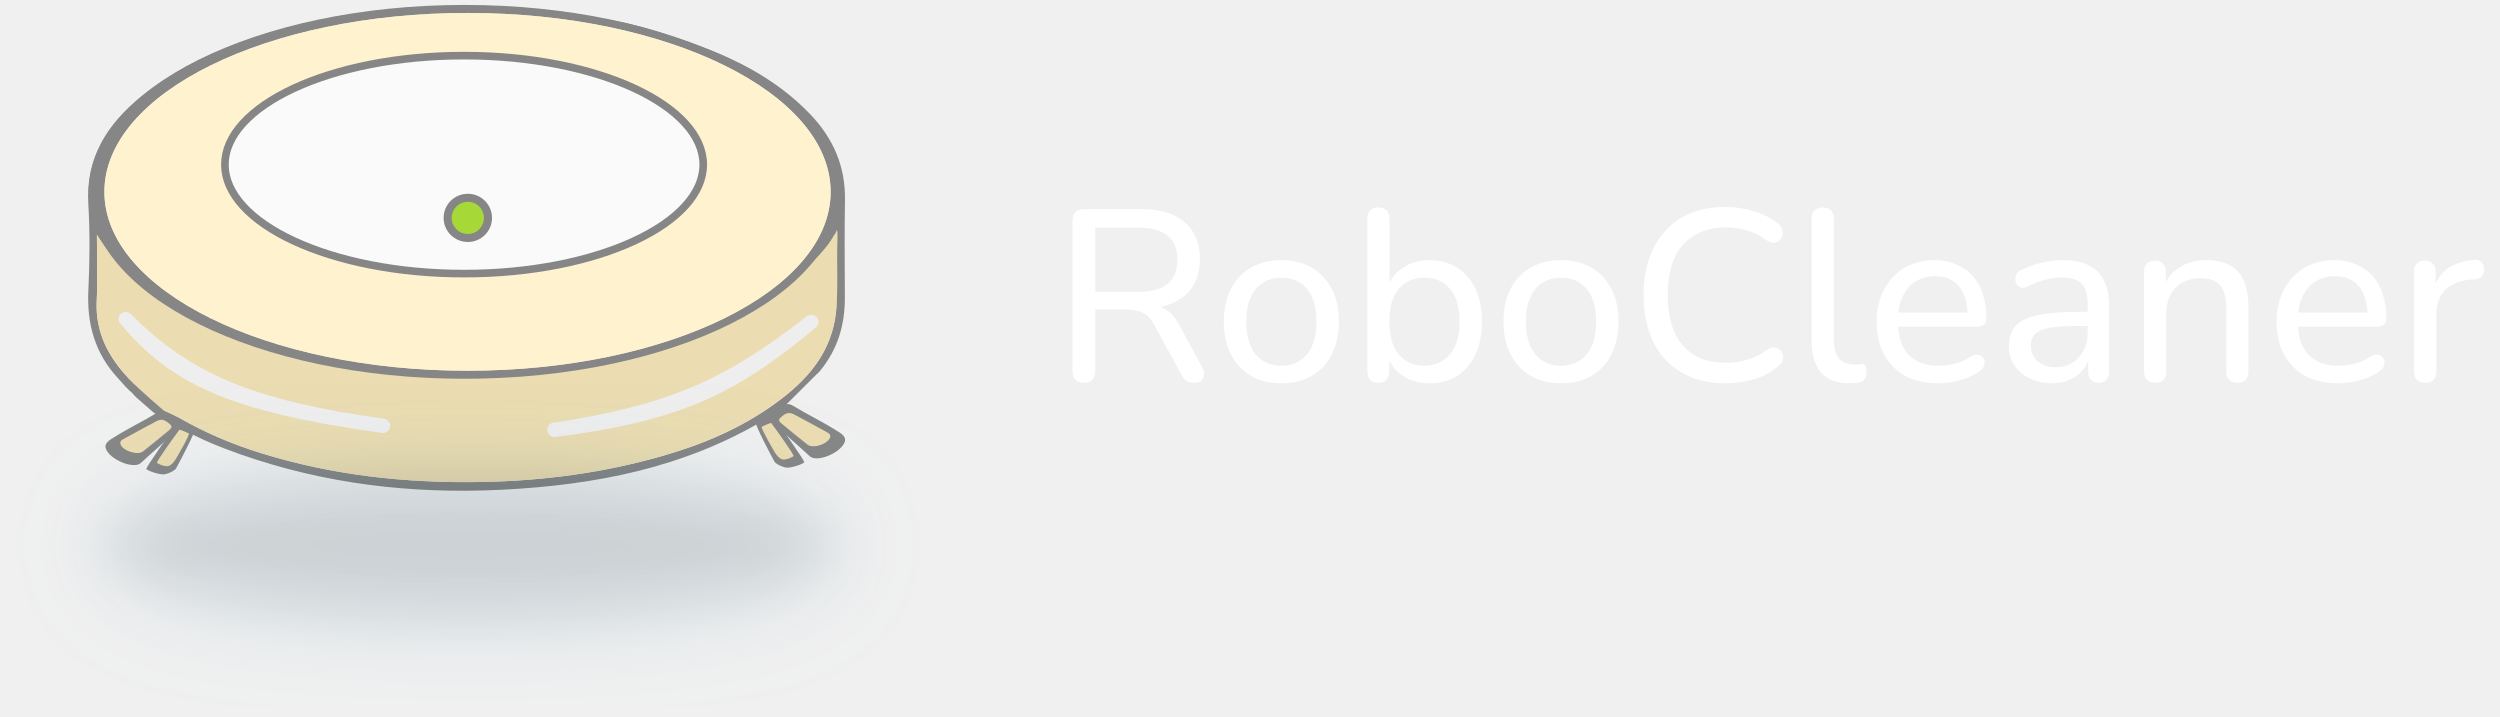
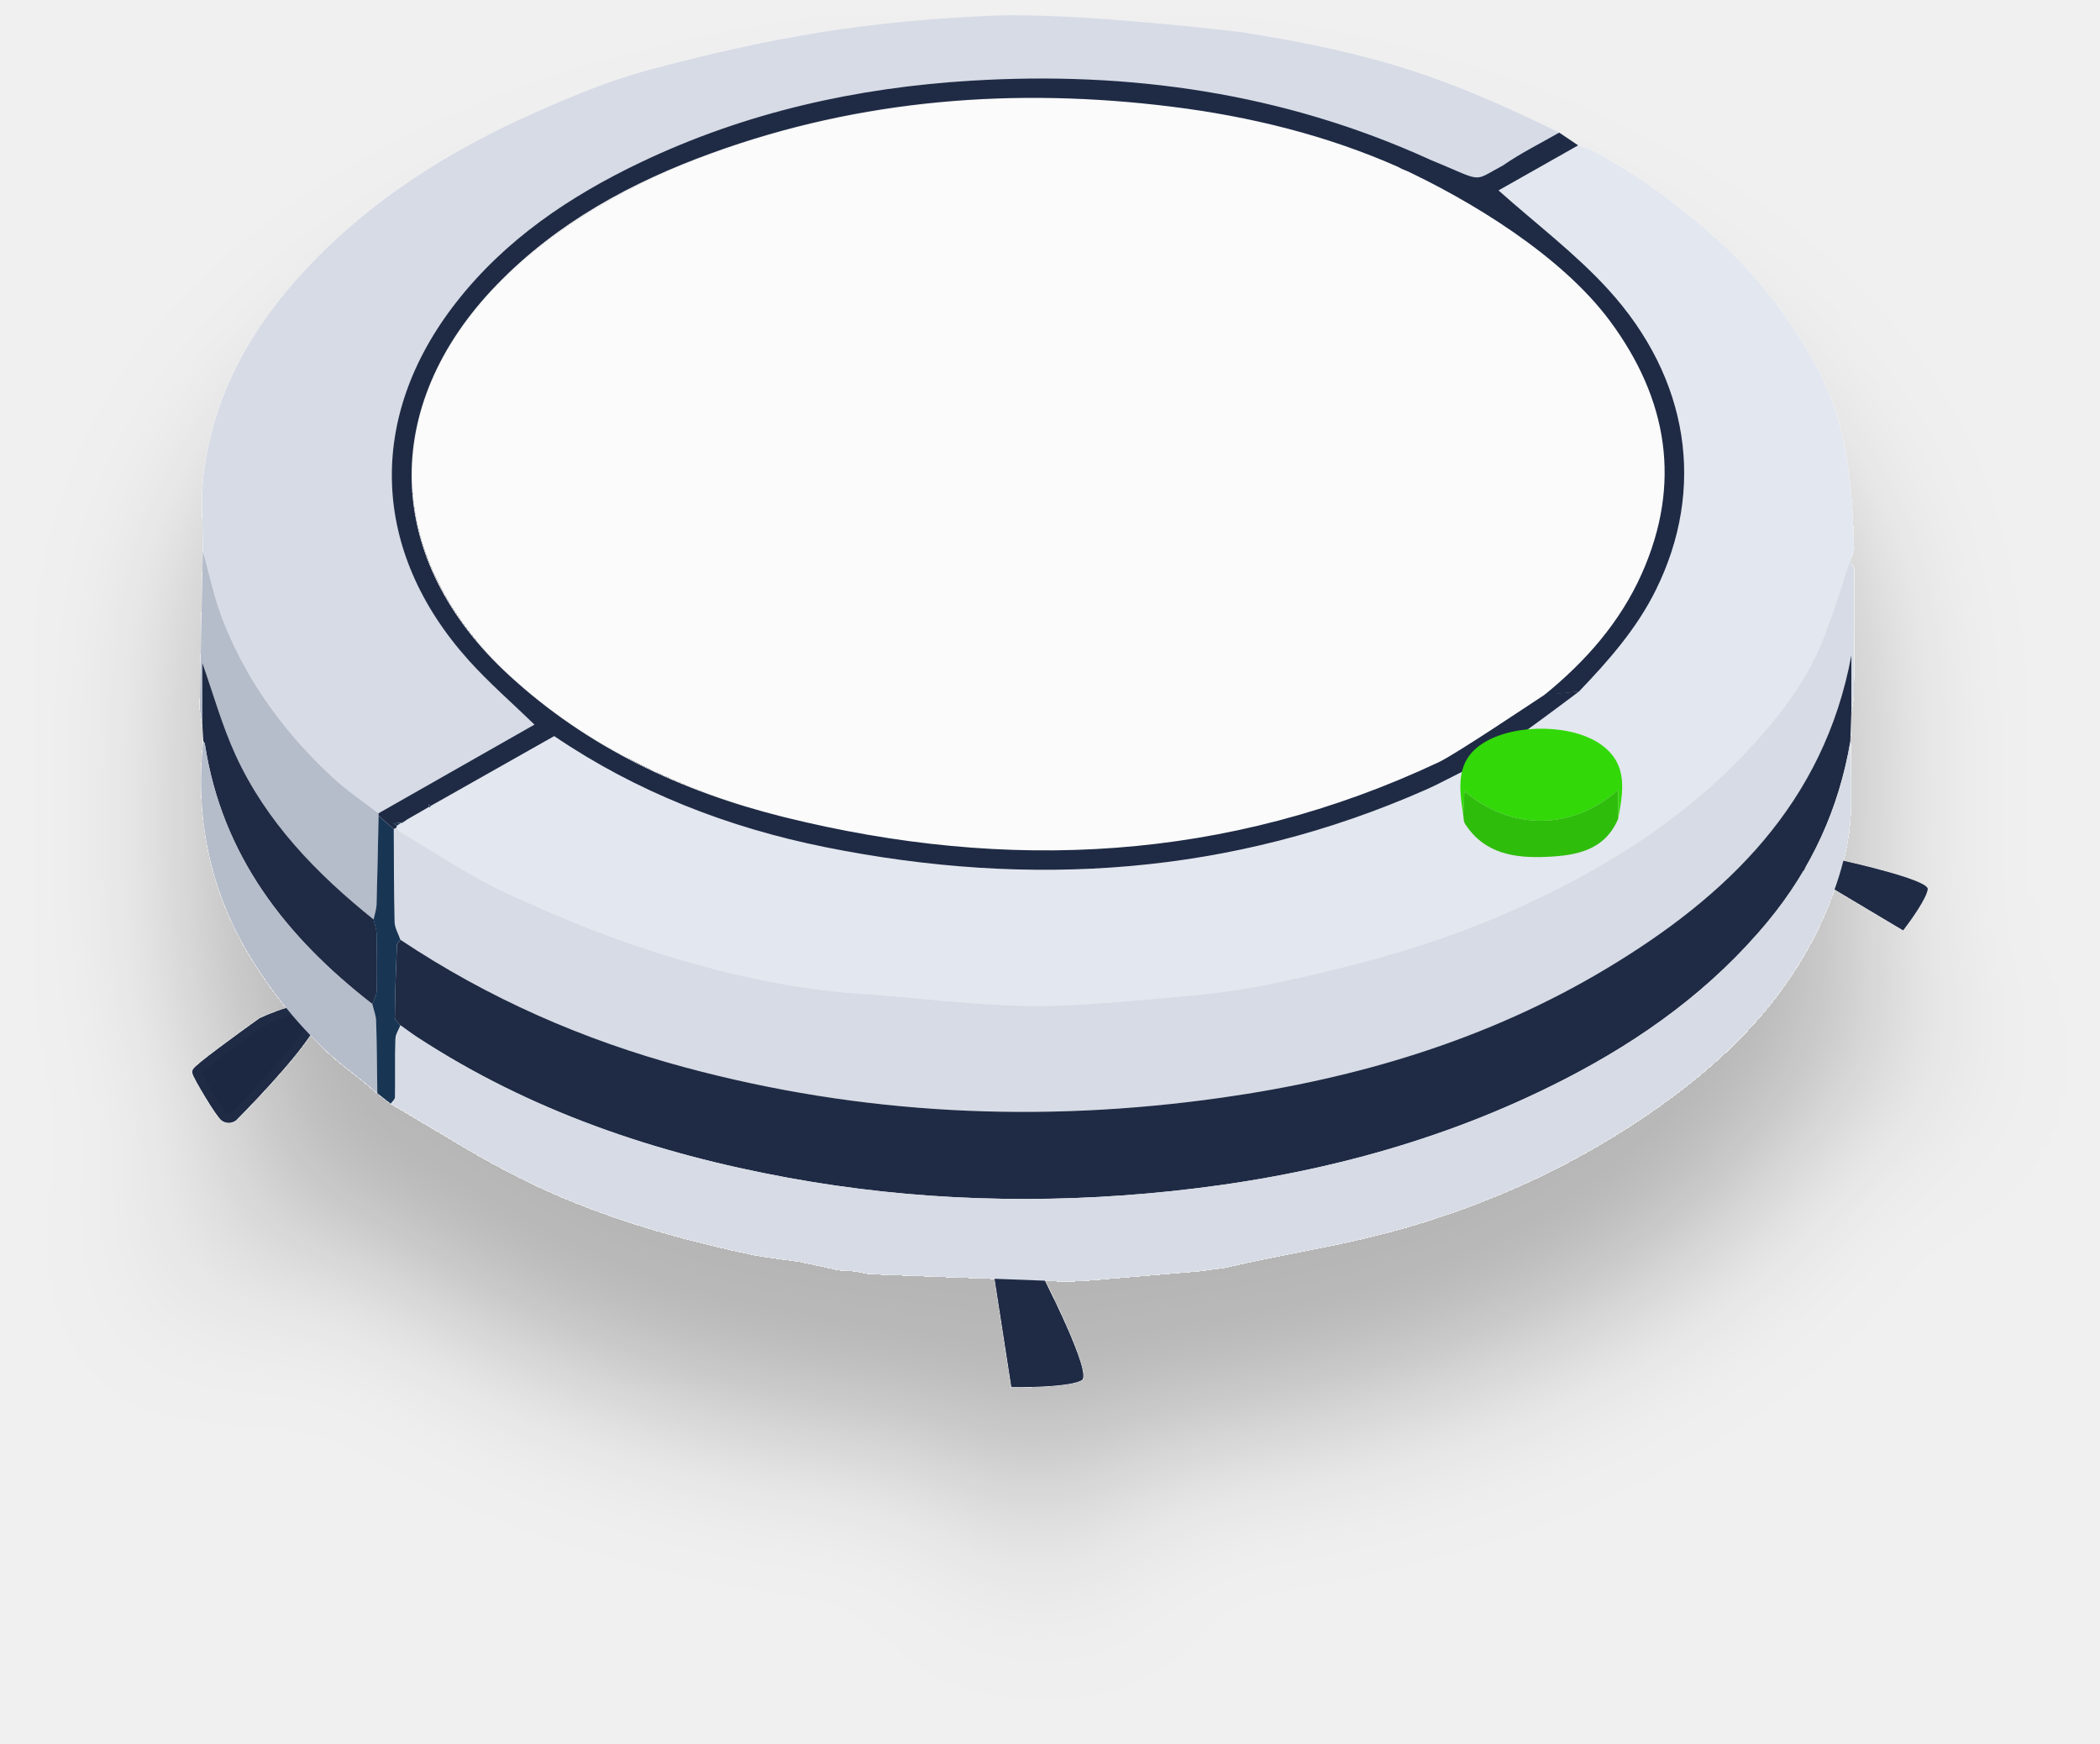
- <svg xmlns="http://www.w3.org/2000/svg" width="164" height="47" viewBox="0 0 164 47" fill="none">
-   <path d="M71.096 25.112C70.861 25.112 70.68 25.048 70.552 24.92C70.424 24.781 70.36 24.589 70.36 24.344V14.472C70.36 14.227 70.424 14.04 70.552 13.912C70.691 13.784 70.877 13.72 71.112 13.72H74.92C76.136 13.72 77.069 14.008 77.72 14.584C78.381 15.149 78.712 15.955 78.712 17C78.712 17.683 78.563 18.269 78.264 18.76C77.965 19.24 77.533 19.608 76.968 19.864C76.403 20.12 75.72 20.248 74.92 20.248L75.08 20.024H75.432C75.859 20.024 76.227 20.131 76.536 20.344C76.856 20.557 77.139 20.899 77.384 21.368L78.856 24.072C78.952 24.243 78.995 24.408 78.984 24.568C78.973 24.728 78.915 24.861 78.808 24.968C78.701 25.064 78.547 25.112 78.344 25.112C78.131 25.112 77.96 25.069 77.832 24.984C77.704 24.888 77.592 24.749 77.496 24.568L75.768 21.4C75.533 20.952 75.267 20.659 74.968 20.52C74.669 20.371 74.269 20.296 73.768 20.296H71.848V24.344C71.848 24.589 71.784 24.781 71.656 24.92C71.539 25.048 71.352 25.112 71.096 25.112ZM71.848 19.144H74.68C75.533 19.144 76.173 18.968 76.6 18.616C77.027 18.253 77.24 17.725 77.24 17.032C77.24 16.339 77.027 15.816 76.6 15.464C76.173 15.112 75.533 14.936 74.68 14.936H71.848V19.144ZM84.058 25.144C83.29 25.144 82.624 24.979 82.058 24.648C81.493 24.317 81.055 23.848 80.746 23.24C80.437 22.632 80.282 21.917 80.282 21.096C80.282 20.477 80.368 19.923 80.538 19.432C80.719 18.931 80.975 18.504 81.306 18.152C81.637 17.8 82.031 17.533 82.49 17.352C82.96 17.16 83.482 17.064 84.058 17.064C84.826 17.064 85.493 17.229 86.058 17.56C86.624 17.891 87.061 18.36 87.37 18.968C87.68 19.565 87.834 20.275 87.834 21.096C87.834 21.715 87.743 22.275 87.562 22.776C87.391 23.277 87.141 23.704 86.81 24.056C86.48 24.408 86.079 24.68 85.61 24.872C85.151 25.053 84.634 25.144 84.058 25.144ZM84.058 23.992C84.528 23.992 84.933 23.88 85.274 23.656C85.626 23.432 85.893 23.107 86.074 22.68C86.266 22.253 86.362 21.725 86.362 21.096C86.362 20.157 86.154 19.443 85.738 18.952C85.322 18.461 84.762 18.216 84.058 18.216C83.6 18.216 83.194 18.328 82.842 18.552C82.501 18.765 82.234 19.085 82.042 19.512C81.85 19.939 81.754 20.467 81.754 21.096C81.754 22.035 81.962 22.755 82.378 23.256C82.805 23.747 83.365 23.992 84.058 23.992ZM93.779 25.144C93.075 25.144 92.473 24.968 91.971 24.616C91.47 24.264 91.134 23.789 90.963 23.192L91.139 22.952V24.36C91.139 24.605 91.075 24.792 90.947 24.92C90.83 25.048 90.654 25.112 90.419 25.112C90.195 25.112 90.019 25.048 89.891 24.92C89.763 24.792 89.699 24.605 89.699 24.36V14.344C89.699 14.099 89.763 13.917 89.891 13.8C90.019 13.672 90.195 13.608 90.419 13.608C90.654 13.608 90.835 13.672 90.963 13.8C91.091 13.917 91.155 14.099 91.155 14.344V18.968H90.979C91.15 18.392 91.486 17.933 91.987 17.592C92.489 17.24 93.086 17.064 93.779 17.064C94.473 17.064 95.075 17.229 95.587 17.56C96.11 17.88 96.51 18.344 96.787 18.952C97.075 19.549 97.219 20.264 97.219 21.096C97.219 21.917 97.075 22.637 96.787 23.256C96.499 23.864 96.099 24.333 95.587 24.664C95.075 24.984 94.473 25.144 93.779 25.144ZM93.443 23.992C93.902 23.992 94.302 23.88 94.643 23.656C94.995 23.432 95.267 23.107 95.459 22.68C95.651 22.253 95.747 21.725 95.747 21.096C95.747 20.157 95.539 19.443 95.123 18.952C94.707 18.461 94.147 18.216 93.443 18.216C92.974 18.216 92.563 18.328 92.211 18.552C91.87 18.765 91.603 19.085 91.411 19.512C91.23 19.939 91.139 20.467 91.139 21.096C91.139 22.035 91.347 22.755 91.763 23.256C92.179 23.747 92.739 23.992 93.443 23.992ZM102.402 25.144C101.634 25.144 100.967 24.979 100.402 24.648C99.837 24.317 99.399 23.848 99.09 23.24C98.781 22.632 98.626 21.917 98.626 21.096C98.626 20.477 98.711 19.923 98.882 19.432C99.063 18.931 99.319 18.504 99.65 18.152C99.981 17.8 100.375 17.533 100.834 17.352C101.303 17.16 101.826 17.064 102.402 17.064C103.17 17.064 103.837 17.229 104.402 17.56C104.967 17.891 105.405 18.36 105.714 18.968C106.023 19.565 106.178 20.275 106.178 21.096C106.178 21.715 106.087 22.275 105.906 22.776C105.735 23.277 105.485 23.704 105.154 24.056C104.823 24.408 104.423 24.68 103.954 24.872C103.495 25.053 102.978 25.144 102.402 25.144ZM102.402 23.992C102.871 23.992 103.277 23.88 103.618 23.656C103.97 23.432 104.237 23.107 104.418 22.68C104.61 22.253 104.706 21.725 104.706 21.096C104.706 20.157 104.498 19.443 104.082 18.952C103.666 18.461 103.106 18.216 102.402 18.216C101.943 18.216 101.538 18.328 101.186 18.552C100.845 18.765 100.578 19.085 100.386 19.512C100.194 19.939 100.098 20.467 100.098 21.096C100.098 22.035 100.306 22.755 100.722 23.256C101.149 23.747 101.709 23.992 102.402 23.992ZM113.195 25.144C112.075 25.144 111.115 24.909 110.315 24.44C109.515 23.971 108.896 23.304 108.459 22.44C108.032 21.565 107.819 20.536 107.819 19.352C107.819 18.467 107.942 17.672 108.187 16.968C108.432 16.253 108.784 15.645 109.243 15.144C109.702 14.632 110.262 14.243 110.923 13.976C111.595 13.709 112.352 13.576 113.195 13.576C113.835 13.576 114.448 13.667 115.035 13.848C115.632 14.029 116.144 14.285 116.571 14.616C116.742 14.733 116.854 14.867 116.907 15.016C116.96 15.165 116.966 15.309 116.923 15.448C116.891 15.576 116.822 15.688 116.715 15.784C116.619 15.869 116.496 15.917 116.347 15.928C116.198 15.928 116.038 15.869 115.867 15.752C115.494 15.464 115.083 15.256 114.635 15.128C114.198 14.989 113.728 14.92 113.227 14.92C112.406 14.92 111.707 15.096 111.131 15.448C110.566 15.789 110.134 16.291 109.835 16.952C109.547 17.603 109.403 18.403 109.403 19.352C109.403 20.291 109.547 21.096 109.835 21.768C110.134 22.429 110.566 22.936 111.131 23.288C111.707 23.629 112.406 23.8 113.227 23.8C113.728 23.8 114.203 23.731 114.651 23.592C115.11 23.453 115.531 23.24 115.915 22.952C116.086 22.835 116.24 22.781 116.379 22.792C116.528 22.803 116.651 22.851 116.747 22.936C116.843 23.011 116.907 23.117 116.939 23.256C116.982 23.384 116.982 23.517 116.939 23.656C116.896 23.795 116.8 23.917 116.651 24.024C116.214 24.397 115.691 24.68 115.083 24.872C114.486 25.053 113.856 25.144 113.195 25.144ZM121.288 25.144C120.488 25.144 119.88 24.909 119.464 24.44C119.048 23.96 118.84 23.272 118.84 22.376V14.344C118.84 14.099 118.904 13.917 119.032 13.8C119.16 13.672 119.336 13.608 119.56 13.608C119.795 13.608 119.976 13.672 120.104 13.8C120.232 13.917 120.296 14.099 120.296 14.344V22.264C120.296 22.819 120.408 23.235 120.632 23.512C120.867 23.779 121.197 23.912 121.624 23.912C121.72 23.912 121.805 23.912 121.88 23.912C121.955 23.901 122.029 23.891 122.104 23.88C122.221 23.869 122.307 23.901 122.36 23.976C122.413 24.051 122.44 24.2 122.44 24.424C122.44 24.627 122.392 24.787 122.296 24.904C122.211 25.011 122.067 25.08 121.864 25.112C121.768 25.123 121.672 25.128 121.576 25.128C121.48 25.139 121.384 25.144 121.288 25.144ZM127.174 25.144C126.332 25.144 125.606 24.984 124.998 24.664C124.401 24.333 123.937 23.869 123.606 23.272C123.276 22.664 123.11 21.949 123.11 21.128C123.11 20.317 123.27 19.608 123.59 19C123.921 18.392 124.369 17.917 124.934 17.576C125.51 17.235 126.166 17.064 126.902 17.064C127.425 17.064 127.894 17.155 128.31 17.336C128.737 17.507 129.1 17.757 129.398 18.088C129.697 18.419 129.921 18.824 130.07 19.304C130.23 19.773 130.31 20.307 130.31 20.904C130.31 21.075 130.257 21.208 130.15 21.304C130.054 21.389 129.91 21.432 129.718 21.432H124.246V20.504H129.35L129.078 20.728C129.078 20.173 128.993 19.704 128.822 19.32C128.662 18.925 128.422 18.627 128.102 18.424C127.793 18.221 127.404 18.12 126.934 18.12C126.422 18.12 125.985 18.243 125.622 18.488C125.26 18.723 124.982 19.059 124.79 19.496C124.598 19.923 124.502 20.419 124.502 20.984V21.08C124.502 22.04 124.732 22.765 125.19 23.256C125.649 23.747 126.31 23.992 127.174 23.992C127.516 23.992 127.862 23.949 128.214 23.864C128.577 23.779 128.924 23.624 129.254 23.4C129.414 23.304 129.558 23.261 129.686 23.272C129.825 23.272 129.937 23.315 130.022 23.4C130.108 23.475 130.161 23.571 130.182 23.688C130.204 23.795 130.188 23.912 130.134 24.04C130.081 24.168 129.98 24.28 129.83 24.376C129.478 24.621 129.057 24.813 128.566 24.952C128.086 25.08 127.622 25.144 127.174 25.144ZM134.601 25.144C134.068 25.144 133.582 25.037 133.145 24.824C132.718 24.611 132.382 24.323 132.137 23.96C131.902 23.597 131.785 23.192 131.785 22.744C131.785 22.168 131.929 21.715 132.217 21.384C132.505 21.053 132.99 20.819 133.673 20.68C134.356 20.531 135.273 20.456 136.425 20.456H137.177V21.384H136.457C135.636 21.384 134.985 21.421 134.505 21.496C134.036 21.571 133.705 21.704 133.513 21.896C133.321 22.077 133.225 22.333 133.225 22.664C133.225 23.08 133.369 23.421 133.657 23.688C133.956 23.955 134.361 24.088 134.873 24.088C135.278 24.088 135.636 23.992 135.945 23.8C136.254 23.597 136.5 23.331 136.681 23C136.862 22.659 136.953 22.269 136.953 21.832V19.992C136.953 19.363 136.825 18.909 136.569 18.632C136.313 18.344 135.881 18.2 135.273 18.2C134.921 18.2 134.558 18.248 134.185 18.344C133.812 18.44 133.422 18.589 133.017 18.792C132.857 18.867 132.718 18.893 132.601 18.872C132.484 18.84 132.388 18.776 132.313 18.68C132.249 18.573 132.212 18.461 132.201 18.344C132.201 18.216 132.228 18.093 132.281 17.976C132.345 17.859 132.452 17.773 132.601 17.72C133.07 17.485 133.534 17.32 133.993 17.224C134.462 17.117 134.9 17.064 135.305 17.064C135.998 17.064 136.569 17.176 137.017 17.4C137.465 17.613 137.801 17.949 138.025 18.408C138.249 18.856 138.361 19.432 138.361 20.136V24.36C138.361 24.605 138.302 24.792 138.185 24.92C138.068 25.048 137.897 25.112 137.673 25.112C137.46 25.112 137.289 25.048 137.161 24.92C137.044 24.792 136.985 24.605 136.985 24.36V23.224H137.129C137.044 23.619 136.884 23.96 136.649 24.248C136.414 24.536 136.121 24.76 135.769 24.92C135.428 25.069 135.038 25.144 134.601 25.144ZM141.372 25.112C141.148 25.112 140.972 25.048 140.844 24.92C140.716 24.792 140.652 24.605 140.652 24.36V17.832C140.652 17.587 140.716 17.405 140.844 17.288C140.972 17.16 141.148 17.096 141.372 17.096C141.596 17.096 141.767 17.16 141.884 17.288C142.012 17.405 142.076 17.587 142.076 17.832V19.144L141.9 18.904C142.124 18.296 142.487 17.837 142.988 17.528C143.5 17.219 144.082 17.064 144.732 17.064C145.362 17.064 145.879 17.176 146.284 17.4C146.69 17.624 146.994 17.965 147.196 18.424C147.399 18.883 147.5 19.464 147.5 20.168V24.36C147.5 24.605 147.436 24.792 147.308 24.92C147.191 25.048 147.015 25.112 146.78 25.112C146.546 25.112 146.364 25.048 146.236 24.92C146.108 24.792 146.044 24.605 146.044 24.36V20.248C146.044 19.555 145.911 19.048 145.644 18.728C145.378 18.408 144.951 18.248 144.364 18.248C143.682 18.248 143.132 18.461 142.716 18.888C142.311 19.304 142.108 19.869 142.108 20.584V24.36C142.108 24.861 141.863 25.112 141.372 25.112ZM153.409 25.144C152.566 25.144 151.841 24.984 151.233 24.664C150.635 24.333 150.171 23.869 149.841 23.272C149.51 22.664 149.345 21.949 149.345 21.128C149.345 20.317 149.505 19.608 149.825 19C150.155 18.392 150.603 17.917 151.169 17.576C151.745 17.235 152.401 17.064 153.137 17.064C153.659 17.064 154.129 17.155 154.545 17.336C154.971 17.507 155.334 17.757 155.633 18.088C155.931 18.419 156.155 18.824 156.305 19.304C156.465 19.773 156.545 20.307 156.545 20.904C156.545 21.075 156.491 21.208 156.385 21.304C156.289 21.389 156.145 21.432 155.953 21.432H150.481V20.504H155.585L155.313 20.728C155.313 20.173 155.227 19.704 155.057 19.32C154.897 18.925 154.657 18.627 154.337 18.424C154.027 18.221 153.638 18.12 153.169 18.12C152.657 18.12 152.219 18.243 151.857 18.488C151.494 18.723 151.217 19.059 151.025 19.496C150.833 19.923 150.737 20.419 150.737 20.984V21.08C150.737 22.04 150.966 22.765 151.425 23.256C151.883 23.747 152.545 23.992 153.409 23.992C153.75 23.992 154.097 23.949 154.449 23.864C154.811 23.779 155.158 23.624 155.489 23.4C155.649 23.304 155.793 23.261 155.921 23.272C156.059 23.272 156.171 23.315 156.257 23.4C156.342 23.475 156.395 23.571 156.417 23.688C156.438 23.795 156.422 23.912 156.369 24.04C156.315 24.168 156.214 24.28 156.065 24.376C155.713 24.621 155.291 24.813 154.801 24.952C154.321 25.08 153.857 25.144 153.409 25.144ZM159.108 25.112C158.862 25.112 158.676 25.048 158.548 24.92C158.42 24.792 158.356 24.605 158.356 24.36V17.832C158.356 17.587 158.42 17.405 158.548 17.288C158.676 17.16 158.852 17.096 159.076 17.096C159.3 17.096 159.47 17.16 159.588 17.288C159.716 17.405 159.78 17.587 159.78 17.832V19.064H159.62C159.79 18.424 160.11 17.939 160.58 17.608C161.049 17.277 161.641 17.091 162.356 17.048C162.526 17.037 162.665 17.08 162.772 17.176C162.878 17.261 162.937 17.411 162.948 17.624C162.958 17.827 162.91 17.992 162.804 18.12C162.697 18.237 162.532 18.307 162.308 18.328L162.02 18.344C161.316 18.419 160.772 18.648 160.388 19.032C160.014 19.416 159.828 19.944 159.828 20.616V24.36C159.828 24.605 159.764 24.792 159.636 24.92C159.518 25.048 159.342 25.112 159.108 25.112Z" fill="white" />
-   <path d="M9.6 30.759C9.577 30.651 11.054 28.558 11.74 27.606C11.972 27.665 12.68 28.04 12.783 28.106C12.912 28.19 11.671 30.522 11.547 30.73C11.469 30.861 11.138 31.038 10.828 31.11C10.518 31.182 9.623 30.867 9.6 30.759Z" fill="#868686" />
-   <path d="M10.297 30.344C10.281 30.269 11.268 28.855 11.772 28.185C11.94 28.225 12.311 28.391 12.386 28.436C12.478 28.494 11.608 29.993 11.517 30.139C11.459 30.231 11.26 30.525 11.035 30.578C10.809 30.63 10.313 30.419 10.297 30.344Z" fill="#EBDCB1" />
-   <path d="M11.713 27.593C11.863 27.824 11.599 28.192 11.45 28.34C10.732 29.063 9.981 29.675 9.243 30.369C8.767 30.816 7.137 30.128 6.932 29.393C6.834 29.041 7.278 28.817 7.451 28.707C8.404 28.096 9.37 27.648 10.332 27.061C10.888 26.726 11.335 27.209 11.713 27.593Z" fill="#868686" />
-   <path d="M11.203 27.881C11.341 28.047 11.138 28.184 11.025 28.277C10.48 28.728 9.935 29.181 9.376 29.615C9.016 29.895 8.029 29.56 7.904 29.132C7.845 28.927 8.006 28.852 8.136 28.782C8.847 28.389 9.559 28.002 10.276 27.622C10.69 27.406 10.947 27.642 11.203 27.881Z" fill="#EBDCB1" />
-   <path d="M52.758 30.318C52.781 30.21 51.304 28.118 50.618 27.165C50.386 27.225 49.678 27.599 49.575 27.666C49.446 27.749 50.687 30.082 50.81 30.29C50.889 30.421 51.219 30.597 51.53 30.669C51.84 30.742 52.735 30.426 52.758 30.318Z" fill="#868686" />
-   <path d="M52.061 29.904C52.077 29.828 51.09 28.414 50.586 27.744C50.418 27.784 50.047 27.95 49.972 27.996C49.88 28.053 50.75 29.552 50.841 29.698C50.898 29.791 51.098 30.085 51.323 30.137C51.549 30.19 52.045 29.979 52.061 29.904Z" fill="#EBDCB1" />
-   <path d="M50.645 27.153C50.495 27.384 50.758 27.751 50.908 27.9C51.626 28.622 52.377 29.235 53.115 29.928C53.591 30.375 55.221 29.687 55.426 28.952C55.524 28.601 55.08 28.376 54.907 28.266C53.954 27.656 52.988 27.207 52.026 26.62C51.47 26.285 51.023 26.769 50.645 27.153Z" fill="#868686" />
-   <path d="M51.156 27.44C51.017 27.607 51.221 27.744 51.334 27.837C51.879 28.288 52.424 28.74 52.982 29.175C53.343 29.454 54.33 29.119 54.455 28.692C54.514 28.487 54.353 28.412 54.223 28.341C53.512 27.949 52.8 27.561 52.083 27.182C51.669 26.965 51.412 27.202 51.156 27.44Z" fill="#EBDCB1" />
-   <path d="M11.053 27.511L10.898 27.621L10.057 27.05L8.952 26.08L8.842 25.97L8.643 25.75L8.51 25.64L8.4 25.529L8.179 25.309C8.179 25.309 8.184 25.291 7.736 24.807C6.224 23.179 5.69 21.242 5.796 19.044C5.886 17.168 5.906 15.28 5.794 13.407C5.611 10.357 7.022 8.139 9.278 6.33C12.529 3.723 16.362 2.389 20.364 1.508C25.787 0.316 31.265 0.124 36.774 0.798C37.145 0.843 37.488 1.02 37.852 1.128C37.854 1.234 37.855 1.338 37.855 1.444C35.923 1.277 33.993 1.022 32.057 0.959C28.132 0.83 24.232 1.169 20.397 2.023C16.337 2.926 12.464 4.294 9.224 7.032C5.74 9.977 5.254 14.124 8.524 17.382C10.697 19.546 13.344 20.878 16.189 21.877C19.533 23.05 22.987 23.69 26.521 23.948C29.841 24.19 33.151 24.165 36.461 23.803C39.202 23.501 41.861 22.831 44.514 22.121C44.511 22.221 44.507 22.322 44.503 22.422C44.392 22.723 44.122 22.736 43.861 22.82C40.778 23.808 37.594 24.378 34.386 24.54C29.822 24.771 25.249 24.717 20.742 23.702C17.251 22.915 13.896 21.803 10.839 19.914C9.052 18.809 7.592 17.362 6.359 15.413C6.359 17 6.413 18.366 6.347 19.729C6.246 21.785 7.095 23.394 8.465 24.85C9.223 25.653 10.225 26.169 10.898 27.05C10.824 27.129 10.752 27.209 10.679 27.288C10.47 27.208 9.726 26.63 9.726 26.63L10.168 26.96L10.679 27.05L11.053 27.511Z" fill="#868686" />
-   <path d="M37.855 1.443C37.853 1.337 37.851 1.233 37.851 1.127C40.225 1.129 42.458 1.837 44.666 2.573C47.845 3.631 50.836 5.052 53.19 7.536C54.674 9.103 55.466 10.93 55.43 13.114C55.394 15.233 55.412 17.354 55.423 19.476C55.432 21.31 54.967 22.882 53.806 24.318C53.748 24.376 53.664 24.492 53.585 24.538L53.254 24.868L53.033 25.089L52.702 25.419L52.481 25.639L52.26 25.859L52.039 26.079L51.818 26.299L51.597 26.52L51.376 26.74L51.044 26.96C51.044 26.96 50.641 27.245 50.267 27.471C44.922 30.695 39.012 31.826 32.873 32.129C27.014 32.418 21.291 31.747 15.74 29.794C14.383 29.317 13.068 28.788 11.824 28.061C11.824 28.061 11.621 27.917 11.051 27.73C10.69 27.506 10.726 27.429 10.68 27.284C10.754 27.205 10.692 27.028 10.766 26.949C11.067 27.076 11.518 27.27 11.799 27.429C13.485 28.394 15.249 29.142 17.115 29.721C21.834 31.188 26.652 31.704 31.576 31.618C35.627 31.548 39.582 31.021 43.48 29.902C46.142 29.138 48.633 28.075 50.868 26.456C52.954 24.944 54.577 23.13 54.851 20.397C55 18.905 54.439 17.762 54.489 16.276C54.495 16.106 55.072 15.511 54.748 15.395C54.048 16.65 53.058 17.793 51.819 18.594C51.503 18.2 52.029 18.059 52.259 17.828C55.842 14.249 55.817 10.621 52.112 7.165C50.002 5.198 47.404 4.052 44.713 3.103C42.482 2.323 40.167 1.888 37.855 1.443Z" fill="#868686" />
-   <path d="M51.615 18.855L51.611 18.859C51.73 18.798 51.805 18.683 51.924 18.622L51.931 18.484C52.194 18.236 54.361 16.393 54.913 15.072C54.957 15.336 54.935 15.762 54.93 15.934C54.882 17.423 54.995 18.907 54.846 20.399C54.574 23.132 52.95 24.946 50.863 26.458C48.628 28.078 46.135 29.142 43.475 29.904C39.577 31.021 35.621 31.548 31.57 31.62C26.646 31.706 21.829 31.189 17.11 29.723C15.245 29.144 13.48 28.396 11.794 27.431C11.513 27.27 10.766 26.949 10.766 26.949C10.766 26.949 9.217 25.651 8.461 24.848C7.091 23.392 6.242 21.783 6.343 19.727C6.409 18.364 6.355 16.996 6.355 15.411C7.588 17.36 9.047 18.807 10.835 19.911C13.894 21.799 17.249 22.913 20.738 23.7C25.244 24.715 29.817 24.769 34.381 24.537C37.59 24.376 40.774 23.806 43.857 22.818C44.118 22.733 44.389 22.723 44.499 22.422C45.35 22.402 46.092 22.174 46.52 21.357C46.623 21.299 46.725 21.244 46.828 21.186C46.83 21.444 46.968 21.631 47.209 21.509C48.333 20.944 49.592 20.602 50.436 19.574C50.692 19.59 50.827 19.486 50.796 19.216H50.798C51.17 19.312 51.403 19.104 51.615 18.855Z" fill="#EBDCB1" />
-   <path d="M46.527 21.353C46.099 22.171 45.357 22.399 44.506 22.419C44.51 22.318 44.513 22.218 44.517 22.115C45.186 21.863 45.857 21.608 46.527 21.353Z" fill="#868686" />
-   <path d="M44.146 8.287C44.743 8.665 44.947 9.311 45.242 9.894C45.238 9.949 45.238 10.007 45.244 10.062C45.157 10.041 45.071 10.021 44.984 9.999C44.947 9.971 44.914 9.98 44.885 10.028C44.871 10.111 44.857 10.193 44.844 10.275C44.785 10.209 44.727 10.143 44.668 10.076C44.65 9.542 44.3 9.189 43.973 8.823C43.971 8.764 43.971 8.705 43.971 8.646C43.975 8.5 44.007 8.368 44.146 8.287Z" fill="#868686" />
-   <path d="M40.866 6.378C41.059 6.356 41.251 6.335 41.444 6.313C41.57 6.371 41.694 6.428 41.82 6.485C42.191 6.758 42.749 6.783 42.921 7.317C42.778 7.342 42.635 7.369 42.491 7.394C42.43 7.394 42.369 7.394 42.309 7.396C41.951 6.883 41.188 6.941 40.866 6.378Z" fill="#868686" />
-   <path d="M42.922 7.317C42.751 6.783 42.191 6.76 41.82 6.485C43.014 6.069 43.244 6.209 43.246 7.351C43.138 7.341 43.03 7.328 42.922 7.317Z" fill="#DCDEDD" />
-   <path d="M44.131 8.126C44.077 8.063 44.023 8 43.969 7.939C44.233 7.435 44.104 6.688 44.87 6.496C44.746 7.093 44.383 7.584 44.131 8.126Z" fill="#DCDEDD" />
-   <path d="M29.76 6.315C28.019 6.315 26.281 6.315 24.541 6.316C24.688 6.105 24.92 5.979 25.149 5.979C26.634 5.976 28.116 5.995 29.601 6.026C29.655 6.026 29.707 6.214 29.76 6.315Z" fill="#E3E3E2" />
-   <path d="M34.437 6.317C34.128 6.317 33.82 6.317 33.494 6.317C33.52 6.72 33.944 6.856 33.899 7.212C33.492 7.168 33.249 6.941 33.192 6.543C33.151 6.254 33.354 6.098 33.591 6.037C33.917 5.953 34.308 5.77 34.437 6.317Z" fill="#E3E3E2" />
-   <path d="M37.492 6.853C37.66 5.899 36.902 6.483 36.594 6.317C36.745 5.727 37.197 5.981 37.539 6.012C37.73 6.028 37.973 6.127 37.996 6.37C38.029 6.709 37.795 6.828 37.492 6.853Z" fill="#E3E3E2" />
-   <path d="M33.417 10.909C33.79 10.733 34.096 10.81 34.645 10.821C34.13 11.143 33.842 11.273 33.417 10.909Z" fill="#E3E3E2" />
-   <path d="M36.597 6.315C36.547 6.765 36.21 6.988 35.877 7.213C35.856 6.706 36.072 6.389 36.597 6.315Z" fill="#E3E3E2" />
-   <path d="M35.877 7.213C35.852 7.403 35.79 7.573 35.553 7.541C35.267 7.502 35.175 7.29 35.153 7.032C35.395 7.093 35.636 7.152 35.877 7.213Z" fill="#E3E3E2" />
-   <path d="M35.156 7.034C34.866 6.876 34.637 6.671 34.608 6.315C35.08 6.334 35.173 6.641 35.156 7.034Z" fill="#E3E3E2" />
-   <path d="M37.676 10.613C37.615 10.435 37.554 10.258 37.491 10.08C37.707 10.091 37.912 10.146 37.959 10.38C38 10.579 37.818 10.589 37.676 10.613Z" fill="#E3E3E2" />
-   <path d="M34.257 9.363C34.237 9.575 34.192 9.774 33.944 9.824C33.841 9.846 33.771 9.774 33.792 9.672C33.845 9.424 34.043 9.379 34.257 9.363C34.257 9.361 34.257 9.363 34.257 9.363Z" fill="#E3E3E2" />
-   <path d="M33.896 7.21C34.132 7.312 34.254 7.491 34.258 7.749C33.887 7.735 33.892 7.471 33.896 7.21Z" fill="#E3E3E2" />
-   <path d="M34.256 7.748C34.493 7.85 34.612 8.029 34.617 8.288C34.247 8.273 34.252 8.01 34.256 7.748Z" fill="#E3E3E2" />
-   <path d="M35.696 9.898C35.932 9.903 36.048 10.025 36.056 10.258C35.82 10.255 35.701 10.133 35.696 9.898Z" fill="#E3E3E2" />
-   <path d="M36.774 9.195C36.632 9.112 36.596 8.974 36.585 8.825C36.743 8.899 36.774 9.039 36.774 9.195Z" fill="#E3E3E2" />
-   <path d="M37.312 7.21C37.313 7.061 37.349 6.928 37.493 6.85C37.492 7 37.461 7.135 37.312 7.21Z" fill="#E3E3E2" />
-   <path d="M36.763 7.927C36.775 7.778 36.811 7.642 36.953 7.559C36.953 7.713 36.923 7.853 36.763 7.927Z" fill="#E3E3E2" />
-   <path d="M37.123 7.388C37.186 7.329 37.251 7.269 37.313 7.21C37.251 7.269 37.186 7.329 37.123 7.388Z" fill="#E3E3E2" />
-   <path d="M37.493 10.08C37.432 10.019 37.373 9.96 37.312 9.899C37.373 9.96 37.434 10.019 37.493 10.08Z" fill="#E3E3E2" />
-   <path d="M34.616 8.283C34.677 8.344 34.736 8.403 34.797 8.464C34.736 8.405 34.677 8.344 34.616 8.283Z" fill="#E3E3E2" />
-   <path d="M47.039 21.083L44.138 22.218V22.66V22.738L47.36 21.436L47.039 21.083Z" fill="#868686" />
-   <path d="M45.403 10.627C45.403 10.627 44.867 8.834 43.864 7.857L45.403 10.627Z" fill="#868686" />
-   <path d="M41.271 6.598L41.451 6.508V6.418L41.091 5.881H39.831L40.101 6.15L41.271 6.598Z" fill="#868686" />
-   <ellipse cx="30.473" cy="12.585" rx="24.655" ry="12.262" fill="#868686" />
-   <path d="M54.189 12.888C54.189 19.329 43.804 24.551 30.993 24.551C18.183 24.551 7.797 19.329 7.797 12.888C7.797 6.446 18.183 1.224 30.993 1.224C43.804 1.224 54.189 6.446 54.189 12.888Z" fill="#868686" />
-   <path d="M35.937 28.382C35.816 28.096 36.001 27.774 36.308 27.727C43.967 26.578 47.669 24.836 52.923 20.748C53.17 20.556 53.534 20.648 53.656 20.937C53.737 21.128 53.682 21.351 53.523 21.483C48.402 25.736 44.822 27.598 36.436 28.667C36.226 28.693 36.02 28.577 35.937 28.382Z" fill="#EFEEEE" />
-   <path d="M25.56 28.117C25.681 27.833 25.495 27.512 25.189 27.469C16.655 26.269 12.584 24.6 8.572 20.598C8.339 20.366 7.94 20.439 7.812 20.742C7.746 20.898 7.771 21.078 7.879 21.207C11.145 25.135 14.958 27.001 25.06 28.398C25.27 28.428 25.477 28.312 25.56 28.117Z" fill="#EFEEEE" />
-   <ellipse cx="30.669" cy="12.585" rx="23.821" ry="11.735" fill="#DCDEDD" />
-   <path d="M48.726 12.453C48.726 14.405 47.073 16.457 43.745 18.08C40.484 19.67 35.91 20.682 30.802 20.682C25.695 20.682 21.12 19.67 17.859 18.08C14.531 16.457 12.878 14.405 12.878 12.453C12.878 10.5 14.531 8.448 17.859 6.825C21.12 5.235 25.695 4.223 30.802 4.223C35.91 4.223 40.484 5.235 43.745 6.825C47.073 8.448 48.726 10.5 48.726 12.453Z" fill="white" stroke="#868686" stroke-width="2" />
-   <path d="M47.843 12.634C47.843 14.289 46.422 16.212 43.143 17.812C39.964 19.362 35.467 20.363 30.419 20.363C25.37 20.363 20.874 19.362 17.695 17.812C14.415 16.212 12.995 14.289 12.995 12.634C12.995 10.979 14.415 9.055 17.695 7.456C20.874 5.906 25.37 4.904 30.419 4.904C35.467 4.904 39.964 5.906 43.143 7.456C46.422 9.055 47.843 10.979 47.843 12.634Z" stroke="#868686" stroke-width="3" />
-   <path d="M19.023 6.124L30.536 12.057L48.269 12.585" stroke="#868686" />
-   <ellipse cx="30.669" cy="12.585" rx="23.821" ry="11.735" fill="#FFF3CF" />
-   <path d="M46.133 10.799C46.133 12.687 44.474 14.475 41.609 15.805C38.764 17.125 34.816 17.949 30.443 17.949C26.069 17.949 22.122 17.125 19.277 15.805C16.411 14.475 14.753 12.687 14.753 10.799C14.753 8.911 16.411 7.124 19.277 5.793C22.122 4.473 26.069 3.649 30.443 3.649C34.816 3.649 38.764 4.473 41.609 5.793C44.474 7.124 46.133 8.911 46.133 10.799Z" fill="#FAFAFA" stroke="#868686" stroke-width="0.5" />
-   <ellipse cx="30.689" cy="14.293" rx="1.588" ry="1.582" fill="#868686" />
-   <ellipse cx="30.689" cy="14.294" rx="1.059" ry="1.055" fill="#A6D938" />
-   <g opacity="0.15" filter="url(#filter0_df_3_21)">
-     <path d="M54.77 35.77C54.77 38.284 44.028 40.323 30.778 40.323C17.528 40.323 6.787 38.284 6.787 35.77C6.787 33.255 17.528 31.217 30.778 31.217C44.028 31.217 54.77 33.255 54.77 35.77Z" fill="#03293E" />
+ <svg xmlns="http://www.w3.org/2000/svg" width="53" height="44" viewBox="0 0 53 44" fill="none">
+   <g filter="url(#filter0_d_793_2379)">
+     <path d="M48.653 22.437C48.674 22.219 46.934 21.8 46.061 21.619L45.463 21.95L48.033 23.481C48.231 23.224 48.633 22.656 48.653 22.437Z" fill="#1F2B45" />
+     <path d="M4.96 27.053C4.953 26.987 6.055 26.184 6.606 25.79C7.098 25.561 8.051 25.224 7.927 25.704C7.804 26.184 6.512 27.564 5.882 28.194C5.85 28.216 5.764 28.249 5.674 28.2C5.561 28.139 4.969 27.135 4.96 27.053Z" fill="#1C2842" stroke="#1F2B45" stroke-width="0.219" />
+     <path d="M27.302 34.831C27.572 34.672 26.424 32.372 25.817 31.242L24.878 30.848L25.524 35.005C26.004 35.013 27.032 34.99 27.302 34.831Z" fill="#1F2B45" />
+     <ellipse rx="15.881" ry="9.493" transform="matrix(-1 0 0 1 26.2912 11.9642)" fill="#FBFBFB" />
+     <path d="M46.718 14.078C46.742 14.001 46.791 13.923 46.789 13.846C46.739 12.247 46.628 10.672 45.823 9.217C45.157 8.015 44.349 6.949 43.326 6.035C42.37 5.181 41.352 4.422 40.221 3.818C40.099 3.753 39.961 3.717 39.831 3.668C39.131 4.063 38.431 4.46 37.822 4.805C38.764 5.647 39.761 6.397 40.587 7.302C42.645 9.557 43.047 12.34 41.797 14.876C41.312 15.86 37.092 19.345 37.092 19.345C36.709 19.519 36.371 19.762 35.986 19.932C31.096 22.089 26.026 22.424 20.834 21.381C18.375 20.886 16.067 19.986 13.99 18.577C12.938 19.172 11.905 19.757 10.871 20.341C10.866 20.363 10.851 20.375 10.828 20.373H10.814C10.761 20.405 10.708 20.437 10.654 20.469L10.636 20.433L10.65 20.471C10.527 20.541 10.404 20.612 10.281 20.682C10.251 20.703 10.221 20.723 10.191 20.743C10.172 20.764 10.147 20.774 10.118 20.773L10.124 20.768C10.089 20.791 10.053 20.814 10.018 20.838C10.015 20.856 10.011 20.875 10.006 20.893C10.044 20.932 10.076 20.984 10.122 21.01C11.004 21.527 11.855 22.11 12.778 22.538C14.006 23.107 15.268 23.628 16.558 24.037C18.239 24.569 19.961 24.964 21.734 25.082C23.073 25.172 24.41 25.346 25.751 25.384C26.798 25.414 27.852 25.319 28.899 25.23C29.915 25.144 30.94 25.064 31.936 24.86C34.05 24.425 36.132 23.881 38.122 22.999C40.51 21.941 42.673 20.587 44.41 18.614C45.068 17.868 45.653 17.064 46.017 16.13C46.278 15.455 46.486 14.762 46.718 14.078Z" fill="#E3E7F0" />
+     <path d="M39.353 3.347C36.495 1.946 34.771 1.36 31.367 0.816C31.367 0.816 27.131 0.299 24.997 0.397C23.588 0.462 22.173 0.582 20.78 0.804C19.292 1.041 17.813 1.378 16.358 1.77C15.388 2.031 14.445 2.424 13.524 2.832C11.364 3.788 9.384 5.026 7.751 6.761C6.374 8.224 5.407 9.907 5.146 11.925C5.063 12.575 5.127 13.246 5.124 13.908C5.294 14.502 5.414 15.115 5.641 15.686C6.254 17.229 7.22 18.539 8.441 19.657C8.787 19.974 9.183 20.238 9.556 20.525C10.87 19.778 12.184 19.031 13.492 18.288C12.916 17.728 12.34 17.229 11.835 16.668C9.363 13.919 9.244 10.541 11.514 7.634C12.755 6.046 14.383 4.95 16.182 4.093C18.822 2.835 21.624 2.21 24.53 2.036C28.526 1.796 33.654 3.105 37.325 4.772L39.353 3.347Z" fill="#D6DBE6" />
+     <path d="M46.718 14.079C46.486 14.763 46.278 15.457 46.015 16.129C45.651 17.063 45.065 17.867 44.408 18.613C42.67 20.587 40.507 21.94 38.12 22.998C36.13 23.881 34.048 24.425 31.934 24.859C30.938 25.064 29.913 25.143 28.897 25.229C27.85 25.318 26.796 25.413 25.749 25.383C24.408 25.345 23.072 25.171 21.732 25.081C19.959 24.962 18.237 24.567 16.556 24.035C15.266 23.627 14.005 23.106 12.776 22.537C11.853 22.109 11.002 21.526 10.12 21.009C10.074 20.982 10.042 20.931 10.004 20.892C9.98 20.898 9.959 20.909 9.941 20.925C9.946 21.707 9.942 22.488 9.962 23.27C9.965 23.42 10.056 23.568 10.108 23.717C12.314 25.189 14.711 26.24 17.269 26.931C21.737 28.136 26.262 28.349 30.833 27.701C34.261 27.215 37.54 26.241 40.527 24.454C43.593 22.62 46.035 20.267 46.726 16.537C46.726 17.011 46.726 17.484 46.726 17.957C46.748 17.796 46.787 17.634 46.788 17.473C46.793 16.427 46.79 15.382 46.79 14.337C46.767 14.306 46.742 14.273 46.718 14.242C46.718 14.188 46.718 14.133 46.718 14.079Z" fill="#D6DBE5" />
+     <path d="M46.725 17.957C46.725 17.484 46.725 17.01 46.725 16.537C46.032 20.267 43.591 22.619 40.526 24.454C37.538 26.241 34.26 27.215 30.831 27.701C26.26 28.349 21.734 28.136 17.267 26.93C14.71 26.24 12.314 25.189 10.107 23.716C10.076 23.761 10.02 23.805 10.018 23.851C9.993 24.459 9.971 25.068 9.965 25.677C9.964 25.744 10.057 25.811 10.107 25.878C10.244 25.975 10.379 26.078 10.52 26.17C13.38 28.04 16.546 29.11 19.883 29.721C23.09 30.308 26.319 30.401 29.56 30.06C33.031 29.696 36.367 28.837 39.485 27.236C41.443 26.23 43.204 24.962 44.619 23.251C45.719 21.92 46.411 20.406 46.699 18.705C46.708 18.455 46.716 18.206 46.725 17.957Z" fill="#1F2B45" />
+     <path d="M9.552 20.526C9.18 20.237 8.783 19.974 8.437 19.657C7.218 18.539 6.25 17.23 5.638 15.687C5.411 15.115 5.289 14.502 5.12 13.908C5.093 15.209 5.064 16.509 5.042 17.81C5.04 17.973 5.084 18.136 5.107 18.299C5.107 17.756 5.107 17.213 5.107 16.731C5.37 17.474 5.594 18.285 5.939 19.04C6.715 20.743 7.99 22.047 9.43 23.205C9.456 23.077 9.503 22.949 9.506 22.82C9.529 22.077 9.541 21.334 9.557 20.591C9.552 20.569 9.552 20.547 9.552 20.526Z" fill="#B5BCCA" />
+     <path d="M39.848 17.453C40.599 16.671 41.312 15.86 41.796 14.877C43.047 12.341 42.645 9.558 40.586 7.302C39.76 6.397 38.763 5.647 37.82 4.805C38.43 4.46 39.13 4.064 39.83 3.668C39.67 3.561 39.51 3.454 39.351 3.346C38.876 3.62 38.379 3.864 37.931 4.176C37.126 4.601 37.498 4.605 36.047 4.011L35.288 4.211C37.129 5.058 39.422 6.461 40.64 8.111C42.089 10.074 42.45 12.2 41.437 14.474C40.888 15.707 40.015 16.694 38.974 17.54L39.848 17.453Z" fill="#1F2B45" />
+     <path d="M9.431 23.205C7.991 22.048 6.715 20.742 5.939 19.04C5.595 18.284 5.371 17.474 5.107 16.73C5.107 17.212 5.107 17.755 5.107 18.299C5.115 18.434 5.124 18.569 5.131 18.704C5.145 18.729 5.167 18.752 5.171 18.778C5.603 21.596 7.219 23.65 9.399 25.341C9.437 25.23 9.505 25.12 9.508 25.008C9.518 24.524 9.514 24.039 9.504 23.554C9.502 23.437 9.457 23.321 9.431 23.205Z" fill="#1F2B45" />
+     <path d="M9.399 25.34C7.218 23.648 5.603 21.594 5.171 18.777C5.167 18.75 5.145 18.728 5.131 18.703C4.919 20.706 5.327 22.577 6.399 24.278C7.074 25.348 7.89 26.313 8.912 27.085C9.122 27.244 9.321 27.419 9.525 27.588C9.517 26.981 9.514 26.373 9.496 25.766C9.492 25.624 9.432 25.482 9.399 25.34Z" fill="#B5BCCA" />
+     <path d="M9.397 25.341C9.431 25.483 9.489 25.625 9.493 25.768C9.512 26.375 9.515 26.983 9.523 27.59C9.636 27.677 9.749 27.766 9.862 27.854C9.9 27.798 9.97 27.743 9.971 27.687C9.979 27.196 9.967 26.705 9.98 26.215C9.983 26.102 10.062 25.989 10.105 25.877C10.056 25.81 9.963 25.742 9.963 25.676C9.971 25.067 9.992 24.458 10.017 23.85C10.018 23.804 10.074 23.76 10.105 23.715C10.055 23.566 9.963 23.419 9.959 23.268C9.94 22.487 9.943 21.705 9.938 20.923C9.81 20.812 9.683 20.701 9.555 20.59C9.539 21.333 9.526 22.076 9.504 22.819C9.5 22.948 9.455 23.076 9.428 23.205C9.454 23.321 9.499 23.437 9.502 23.554C9.512 24.038 9.516 24.523 9.505 25.008C9.504 25.12 9.436 25.23 9.397 25.341Z" fill="#183554" />
+     <path fill-rule="evenodd" clip-rule="evenodd" d="M44.623 23.25C45.723 21.918 46.416 20.405 46.703 18.704C46.704 18.867 46.706 19.029 46.708 19.192C46.712 19.549 46.715 19.907 46.715 20.264C46.711 21.293 46.419 22.253 46.004 23.183C45.037 25.35 43.38 26.913 41.464 28.204C39.497 29.531 37.337 30.485 35.043 31.099C34.264 31.307 33.472 31.463 32.68 31.619C32.32 31.69 31.96 31.761 31.601 31.837C31.369 31.889 31.138 31.941 30.907 31.992L30.229 32.081L30.223 32.081C29.239 32.164 28.255 32.246 27.273 32.328L27.272 32.329C27.187 32.33 27.102 32.331 27.018 32.332C26.933 32.333 26.848 32.334 26.764 32.335L26.76 32.334L26.741 32.334L26.736 32.333L26.735 32.333C25.252 32.277 23.769 32.221 22.285 32.164L22.284 32.164C22.214 32.16 22.143 32.155 22.072 32.151C22.002 32.147 21.931 32.142 21.861 32.138C21.819 32.129 21.777 32.119 21.736 32.11L21.735 32.109L21.735 32.109L21.734 32.109C21.692 32.1 21.65 32.09 21.609 32.081C21.538 32.077 21.467 32.072 21.396 32.068C21.326 32.063 21.255 32.059 21.184 32.054C21.085 31.9 20.965 31.84 20.836 31.821C20.964 31.84 21.084 31.9 21.183 32.054C21.079 32.032 20.975 32.009 20.87 31.986C20.633 31.935 20.395 31.884 20.158 31.833C20.169 31.836 20.181 31.838 20.193 31.839C20.182 31.838 20.17 31.836 20.159 31.834C20.032 31.815 19.905 31.799 19.778 31.783L19.778 31.783L19.778 31.783C19.503 31.747 19.227 31.712 18.957 31.655C16.932 31.227 14.952 30.642 13.099 29.712C12.334 29.327 11.598 28.886 10.862 28.444L10.862 28.444C10.531 28.246 10.2 28.047 9.867 27.854C9.879 27.837 9.894 27.819 9.909 27.802C9.942 27.764 9.975 27.726 9.976 27.687C9.979 27.473 9.979 27.259 9.978 27.045C9.977 26.768 9.977 26.492 9.984 26.215C9.987 26.137 10.024 26.06 10.062 25.983C10.079 25.948 10.096 25.913 10.11 25.877C10.156 25.91 10.202 25.942 10.247 25.975C10.338 26.041 10.43 26.107 10.524 26.169C13.384 28.04 16.551 29.109 19.887 29.72C23.094 30.308 26.323 30.4 29.564 30.059C33.035 29.694 36.37 28.836 39.489 27.235C41.447 26.23 43.207 24.962 44.623 23.25ZM28.451 32.103C28.276 32.113 28.101 32.126 27.927 32.141C28.101 32.125 28.276 32.113 28.451 32.103ZM26.077 32.214C26.198 32.232 26.318 32.255 26.438 32.277C26.516 32.292 26.595 32.306 26.673 32.32C26.591 32.306 26.508 32.29 26.425 32.275C26.309 32.253 26.194 32.232 26.077 32.214Z" fill="#D6DBE5" />
+     <path d="M31.596 31.838C31.364 31.889 31.133 31.941 30.902 31.993C31.133 31.942 31.365 31.889 31.596 31.838Z" fill="#B5C6D9" />
+     <path d="M37.915 2.667C38.031 2.748 38.148 2.83 38.264 2.911C38.148 2.83 38.032 2.748 37.915 2.667Z" fill="#D9E8F4" />
+     <path d="M21.855 32.138C21.772 32.119 21.687 32.1 21.604 32.081C21.687 32.1 21.772 32.119 21.855 32.138Z" fill="#B5C6D9" />
+     <path d="M46.717 14.242C46.741 14.274 46.765 14.305 46.789 14.337C46.765 14.306 46.741 14.274 46.717 14.242Z" fill="#E3E8F1" />
+     <path d="M35.309 4.222C35.634 4.421 35.86 4.265 36.061 4.015C32.389 2.348 28.524 1.795 24.528 2.035C21.621 2.209 18.82 2.834 16.179 4.092C14.38 4.949 12.752 6.045 11.512 7.632C9.24 10.54 9.36 13.918 11.832 16.667C12.338 17.229 12.913 17.728 13.489 18.286C12.182 19.029 10.868 19.777 9.553 20.524C9.551 20.546 9.553 20.567 9.557 20.589C9.685 20.7 9.813 20.811 9.94 20.922C9.96 20.907 9.981 20.896 10.004 20.889C10.009 20.872 10.013 20.853 10.015 20.834C9.987 20.816 9.958 20.796 9.929 20.778C9.994 20.773 10.058 20.769 10.122 20.764L10.115 20.769C10.14 20.759 10.164 20.75 10.189 20.74C10.218 20.719 10.249 20.699 10.278 20.679C10.402 20.609 10.524 20.538 10.648 20.467L10.633 20.429L10.651 20.466C10.704 20.434 10.758 20.401 10.812 20.37C10.812 20.37 10.825 20.37 10.825 20.37C10.821 20.347 10.817 20.324 10.813 20.301C10.831 20.314 10.85 20.326 10.868 20.339C11.902 19.755 12.934 19.171 13.987 18.576C16.064 19.985 18.372 20.884 20.831 21.379C26.023 22.424 31.093 22.088 35.983 19.93C36.368 19.76 36.734 19.549 37.117 19.374C37.761 18.973 38.099 18.766 39.85 17.452L38.993 17.526C38.6 17.782 36.726 19.041 36.306 19.237C30.972 21.743 25.438 22.022 19.784 20.619C17.199 19.978 14.831 18.866 12.843 17.038C9.685 14.134 9.562 10.252 12.543 7.18C14.066 5.611 15.939 4.596 17.969 3.861C21.737 2.494 25.624 2.201 29.579 2.693C31.557 2.941 33.481 3.412 35.309 4.222Z" fill="#1F2B45" />
+     <path d="M10.646 20.468C10.523 20.538 10.4 20.61 10.277 20.68C10.4 20.61 10.523 20.539 10.646 20.468Z" fill="#183554" />
+     <path d="M10.123 20.766C10.059 20.77 9.995 20.774 9.93 20.779C9.959 20.798 9.988 20.817 10.017 20.836C10.052 20.812 10.088 20.788 10.123 20.766Z" fill="#183554" />
+     <path d="M10.81 20.372C10.757 20.404 10.703 20.435 10.65 20.467C10.704 20.436 10.757 20.404 10.81 20.372Z" fill="#183554" />
+     <path d="M10.19 20.742C10.165 20.752 10.14 20.762 10.116 20.772C10.146 20.773 10.169 20.763 10.19 20.742Z" fill="#183554" />
+     <path d="M10.869 20.34C10.851 20.327 10.833 20.314 10.815 20.302C10.818 20.325 10.822 20.348 10.826 20.371C10.85 20.373 10.864 20.363 10.869 20.34Z" fill="#183554" />
+     <path d="M40.839 20.668C40.96 19.989 41.104 19.304 40.427 18.804C39.714 18.277 38.261 18.249 37.46 18.736C36.724 19.184 36.825 19.871 36.929 20.559C36.941 20.363 36.95 20.167 36.961 19.965C38.124 20.966 39.687 20.966 40.839 19.934C40.839 20.204 40.839 20.436 40.839 20.668Z" fill="#32D808" />
+     <path d="M40.838 20.667C40.838 20.435 40.838 20.203 40.838 19.934C39.686 20.965 38.121 20.965 36.96 19.965C36.949 20.167 36.94 20.363 36.928 20.558C36.943 20.634 36.933 20.726 36.973 20.786C37.462 21.552 38.238 21.66 39.042 21.623C39.775 21.59 40.495 21.467 40.838 20.667Z" fill="#2FBD0C" />
  </g>
  <defs>
-     <filter id="filter0_df_3_21" x="0.787" y="25.217" width="59.983" height="21.106" filterUnits="userSpaceOnUse" color-interpolation-filters="sRGB">
+     <filter id="filter0_d_793_2379" x="0.852" y="0.385" width="51.803" height="42.621" filterUnits="userSpaceOnUse" color-interpolation-filters="sRGB">
      <feFlood flood-opacity="0" result="BackgroundImageFix" />
      <feColorMatrix in="SourceAlpha" type="matrix" values="0 0 0 0 0 0 0 0 0 0 0 0 0 0 0 0 0 0 127 0" result="hardAlpha" />
-       <feOffset />
-       <feGaussianBlur stdDeviation="3" />
+       <feOffset dy="4" />
+       <feGaussianBlur stdDeviation="2" />
      <feComposite in2="hardAlpha" operator="out" />
-       <feColorMatrix type="matrix" values="0 0 0 0 0.322 0 0 0 0 0.661 0 0 0 0 0.812 0 0 0 1 0" />
-       <feBlend mode="normal" in2="BackgroundImageFix" result="effect1_dropShadow_3_21" />
-       <feBlend mode="normal" in="SourceGraphic" in2="effect1_dropShadow_3_21" result="shape" />
-       <feGaussianBlur stdDeviation="2" result="effect2_foregroundBlur_3_21" />
+       <feColorMatrix type="matrix" values="0 0 0 0 0 0 0 0 0 0 0 0 0 0 0 0 0 0 0.25 0" />
+       <feBlend mode="normal" in2="BackgroundImageFix" result="effect1_dropShadow_793_2379" />
+       <feBlend mode="normal" in="SourceGraphic" in2="effect1_dropShadow_793_2379" result="shape" />
    </filter>
  </defs>
</svg>
